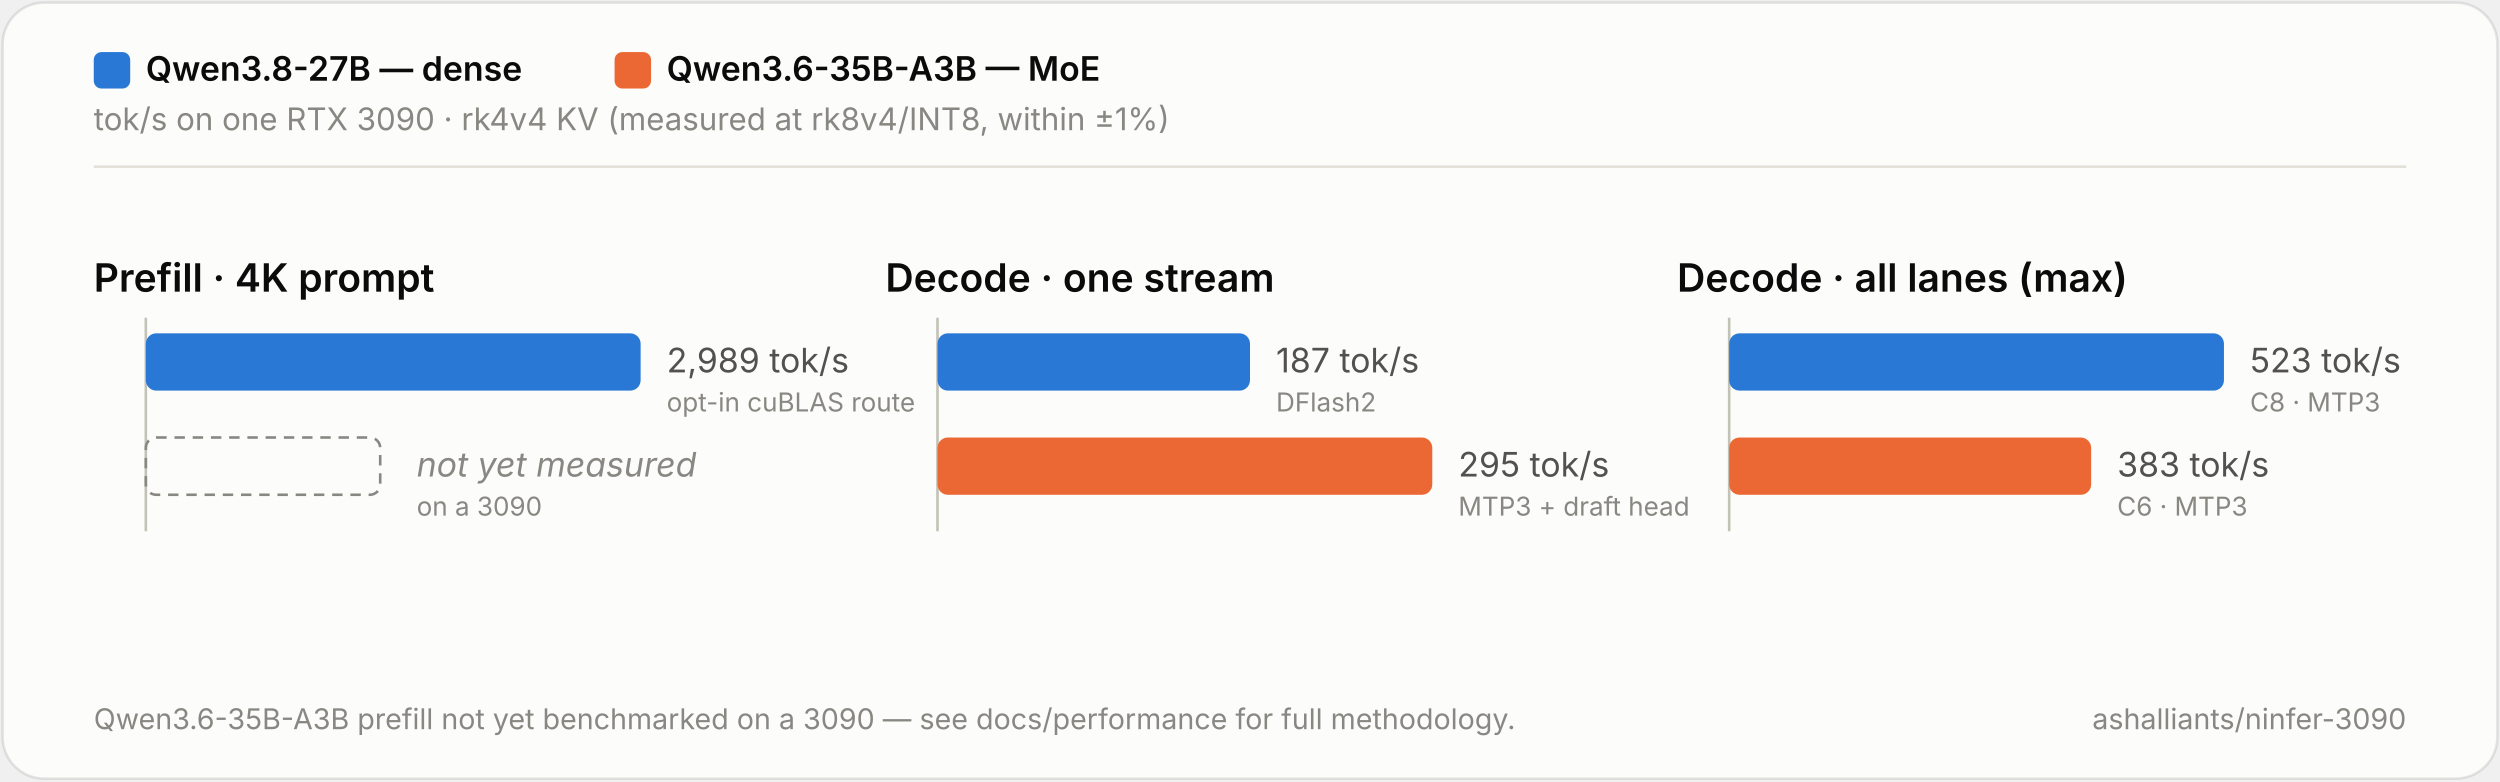
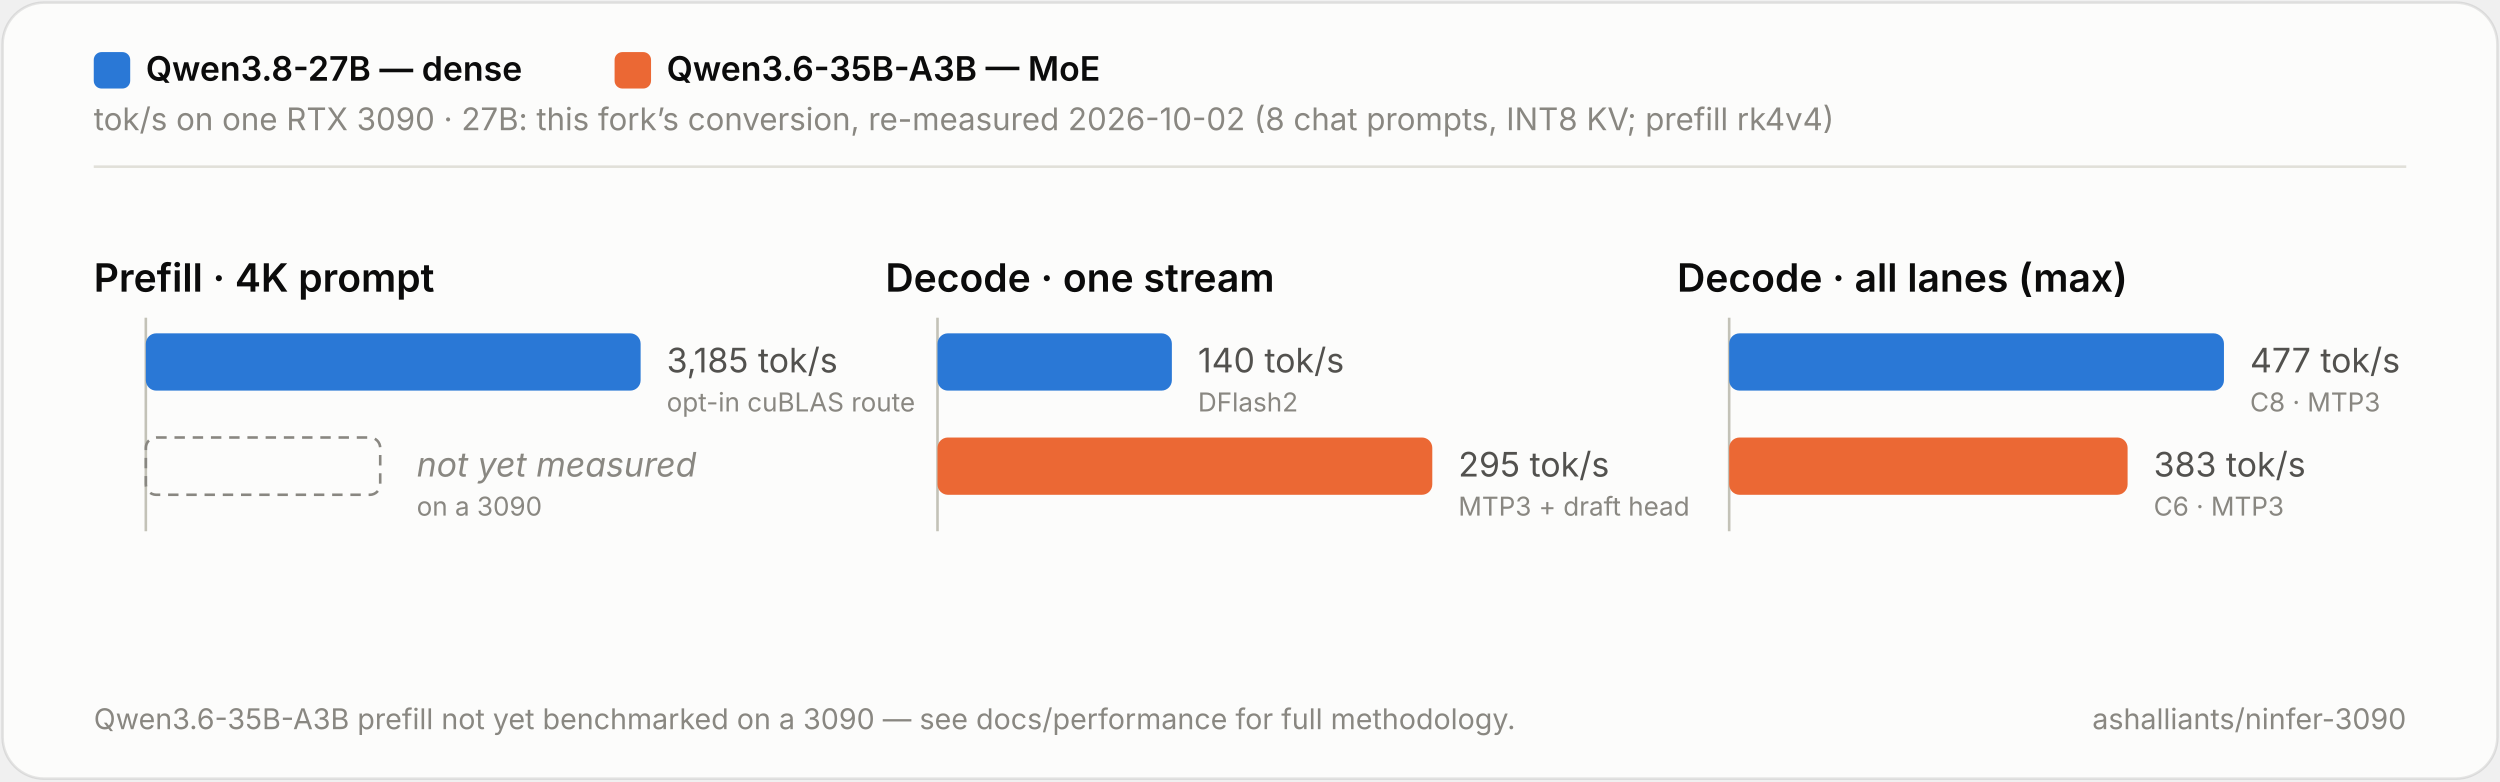
- <svg xmlns="http://www.w3.org/2000/svg" viewBox="0 0 960 300" width="960" height="300" role="img" aria-label="NInfer-3090 throughput on one RTX 3090: prefill 2,989 tok/s; decode one stream 187-295 tok/s; decode all lanes 383-523 tok/s">
+ <svg xmlns="http://www.w3.org/2000/svg" viewBox="0 0 960 300" width="960" height="300" role="img" aria-label="NInfer-3090 throughput on one RTX 3090: prefill 3,185 tok/s; decode one stream 140-295 tok/s; decode all lanes 383-477 tok/s">
  <style>
    .nb-surface  { fill: #fcfcfb; }
    .nb-border   { stroke: rgba(11,11,11,0.10); }
    .nb-primary  { fill: #0b0b0b; }
    .nb-secondary{ fill: #52514e; }
    .nb-muted    { fill: #898781; }
    .nb-hair     { stroke: #e1e0d9; }
    .nb-baseline { stroke: #c3c2b7; }
    .nb-s1       { fill: #2a78d6; }
    .nb-s2       { fill: #eb6834; }
    .nb-dashed   { stroke: #898781; fill: none; stroke-dasharray: 4 3; }
    text { font-family: system-ui, -apple-system, "Segoe UI", sans-serif; }
    @media (prefers-color-scheme: dark) {
      .nb-surface  { fill: #1a1a19; }
      .nb-border   { stroke: rgba(255,255,255,0.10); }
      .nb-primary  { fill: #ffffff; }
      .nb-secondary{ fill: #c3c2b7; }
      .nb-muted    { fill: #898781; }
      .nb-hair     { stroke: #2c2c2a; }
      .nb-baseline { stroke: #383835; }
      .nb-s1       { fill: #3987e5; }
      .nb-s2       { fill: #d95926; }
    }
  </style>
  <rect x="1" y="1" width="958" height="298" rx="16" class="nb-surface nb-border" stroke-width="1" />
  <rect x="36" y="20" width="14" height="14" rx="3" class="nb-s1" />
  <text x="56" y="31" font-size="13" font-weight="600" class="nb-primary">Qwen3.8-27B — dense</text>
  <rect x="236" y="20" width="14" height="14" rx="3" class="nb-s2" />
  <text x="256" y="31" font-size="13" font-weight="600" class="nb-primary">Qwen3.6-35B-A3B — MoE</text>
-   <text x="36" y="50" font-size="12" class="nb-muted">tok/s on one RTX 3090 · rk4v4 KV (measured at rk8v4/INT8, within ±1%)</text>
+   <text x="36" y="50" font-size="12" class="nb-muted">tok/s on one RTX 3090 · 27B: this fork’s conversion, re-measured 2026-10-02 (8 chat prompts, INT8 KV; prefill rk4v4)</text>
  <line x1="36" y1="64" x2="924" y2="64" class="nb-hair" stroke-width="1" />
  <g>
    <text x="36" y="112" font-size="15" font-weight="600" class="nb-primary">Prefill · 4K prompt</text>
    <line x1="56" y1="122" x2="56" y2="204" class="nb-baseline" stroke-width="1" />
    <rect x="36" y="20" width="0" height="0" opacity="0" />
    <rect x="56" y="128" width="190" height="22" rx="4" class="nb-s1" />
-     <text x="256" y="143" font-size="13" class="nb-secondary">2,989 tok/s</text>
+     <text x="256" y="143" font-size="13" class="nb-secondary">3,185 tok/s</text>
    <text x="256" y="158" font-size="10" class="nb-muted">opt-in cuBLAS route</text>
    <rect x="56" y="168" width="90" height="22" rx="4" class="nb-dashed" stroke-width="1" />
    <text x="160" y="183" font-size="13" font-style="italic" class="nb-muted">not yet measured</text>
    <text x="160" y="198" font-size="10" class="nb-muted">on a 3090</text>
  </g>
  <g>
    <text x="340" y="112" font-size="15" font-weight="600" class="nb-primary">Decode · one stream</text>
    <line x1="360" y1="122" x2="360" y2="204" class="nb-baseline" stroke-width="1" />
-     <rect x="360" y="128" width="120" height="22" rx="4" class="nb-s1" />
-     <text x="490" y="143" font-size="13" class="nb-secondary">187 tok/s</text>
-     <text x="490" y="158" font-size="10" class="nb-muted">DFlash2</text>
+     <rect x="360" y="128" width="90" height="22" rx="4" class="nb-s1" />
+     <text x="460" y="143" font-size="13" class="nb-secondary">140 tok/s</text>
+     <text x="460" y="158" font-size="10" class="nb-muted">DFlash2</text>
    <rect x="360" y="168" width="190" height="22" rx="4" class="nb-s2" />
    <text x="560" y="183" font-size="13" class="nb-secondary">295 tok/s</text>
    <text x="560" y="198" font-size="10" class="nb-muted">MTP3 + draft head</text>
  </g>
  <g>
    <text x="644" y="112" font-size="15" font-weight="600" class="nb-primary">Decode · all lanes (max)</text>
    <line x1="664" y1="122" x2="664" y2="204" class="nb-baseline" stroke-width="1" />
    <rect x="664" y="128" width="190" height="22" rx="4" class="nb-s1" />
-     <text x="864" y="143" font-size="13" class="nb-secondary">523 tok/s</text>
+     <text x="864" y="143" font-size="13" class="nb-secondary">477 tok/s</text>
    <text x="864" y="158" font-size="10" class="nb-muted">C8 · MTP3</text>
-     <rect x="664" y="168" width="139" height="22" rx="4" class="nb-s2" />
-     <text x="813" y="183" font-size="13" class="nb-secondary">383 tok/s</text>
-     <text x="813" y="198" font-size="10" class="nb-muted">C6 · MTP3</text>
+     <rect x="664" y="168" width="153" height="22" rx="4" class="nb-s2" />
+     <text x="827" y="183" font-size="13" class="nb-secondary">383 tok/s</text>
+     <text x="827" y="198" font-size="10" class="nb-muted">C6 · MTP3</text>
  </g>
  <text x="36" y="280" font-size="11" class="nb-muted">Qwen3.6-35B-A3B prefill not yet benchmarked on a 3090 — see docs/performance for full methodology.</text>
  <text x="924" y="280" font-size="11" text-anchor="end" class="nb-muted">ashalliants/ninfer-3090</text>
</svg>
